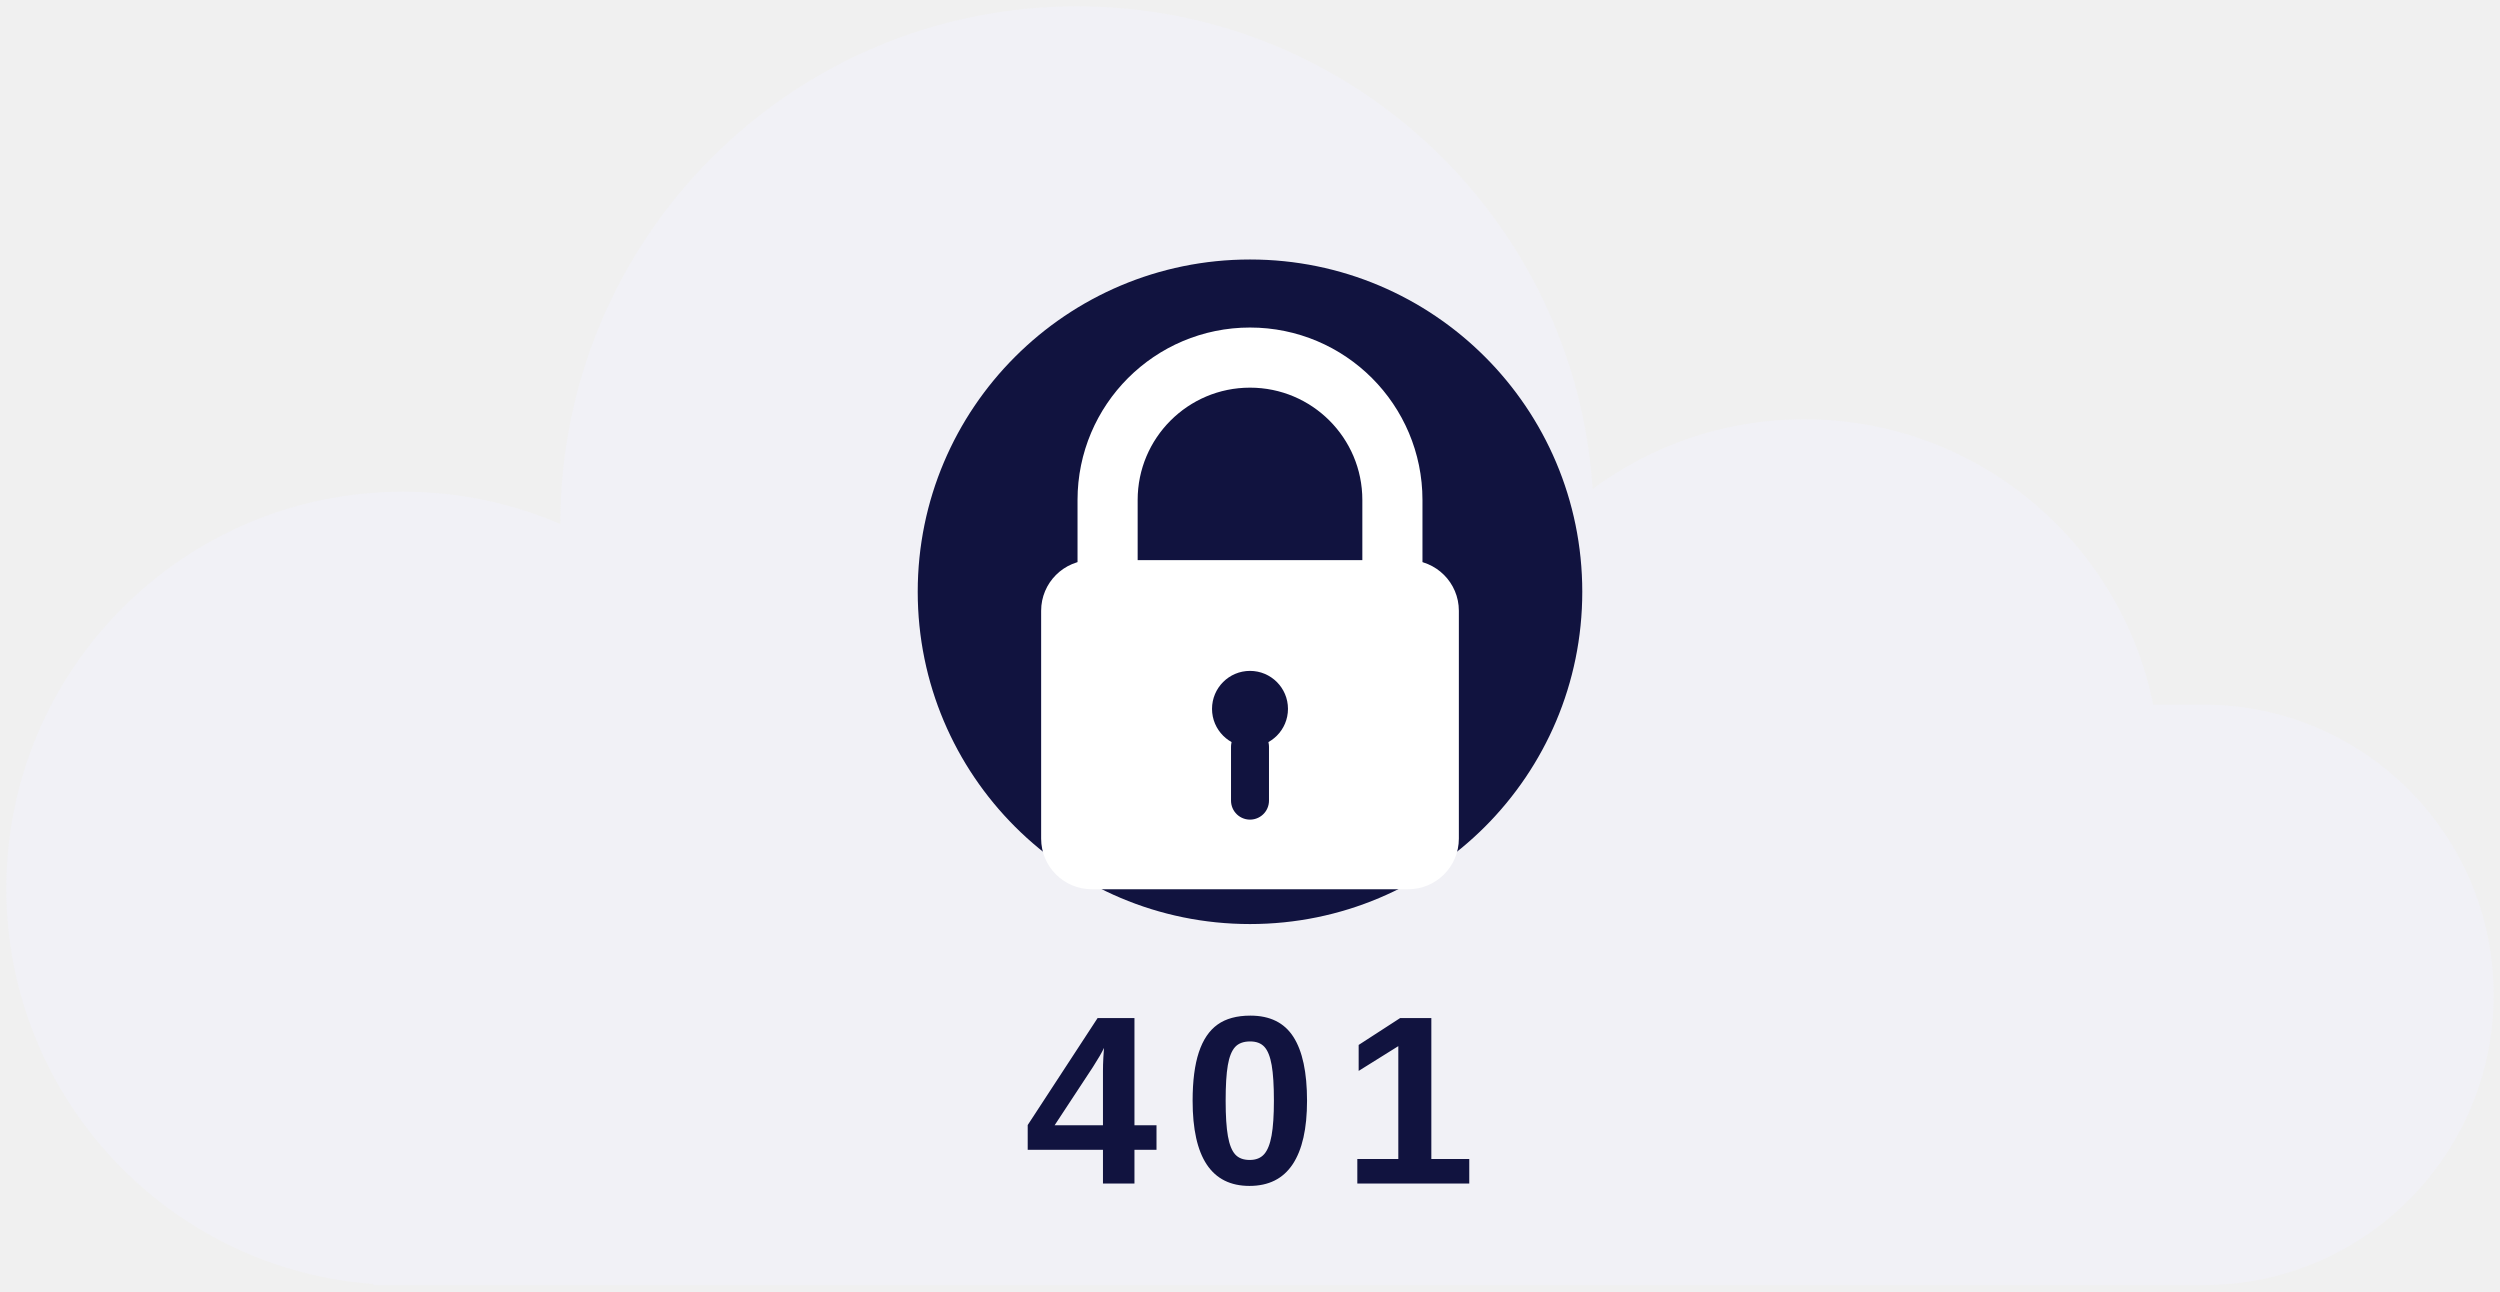
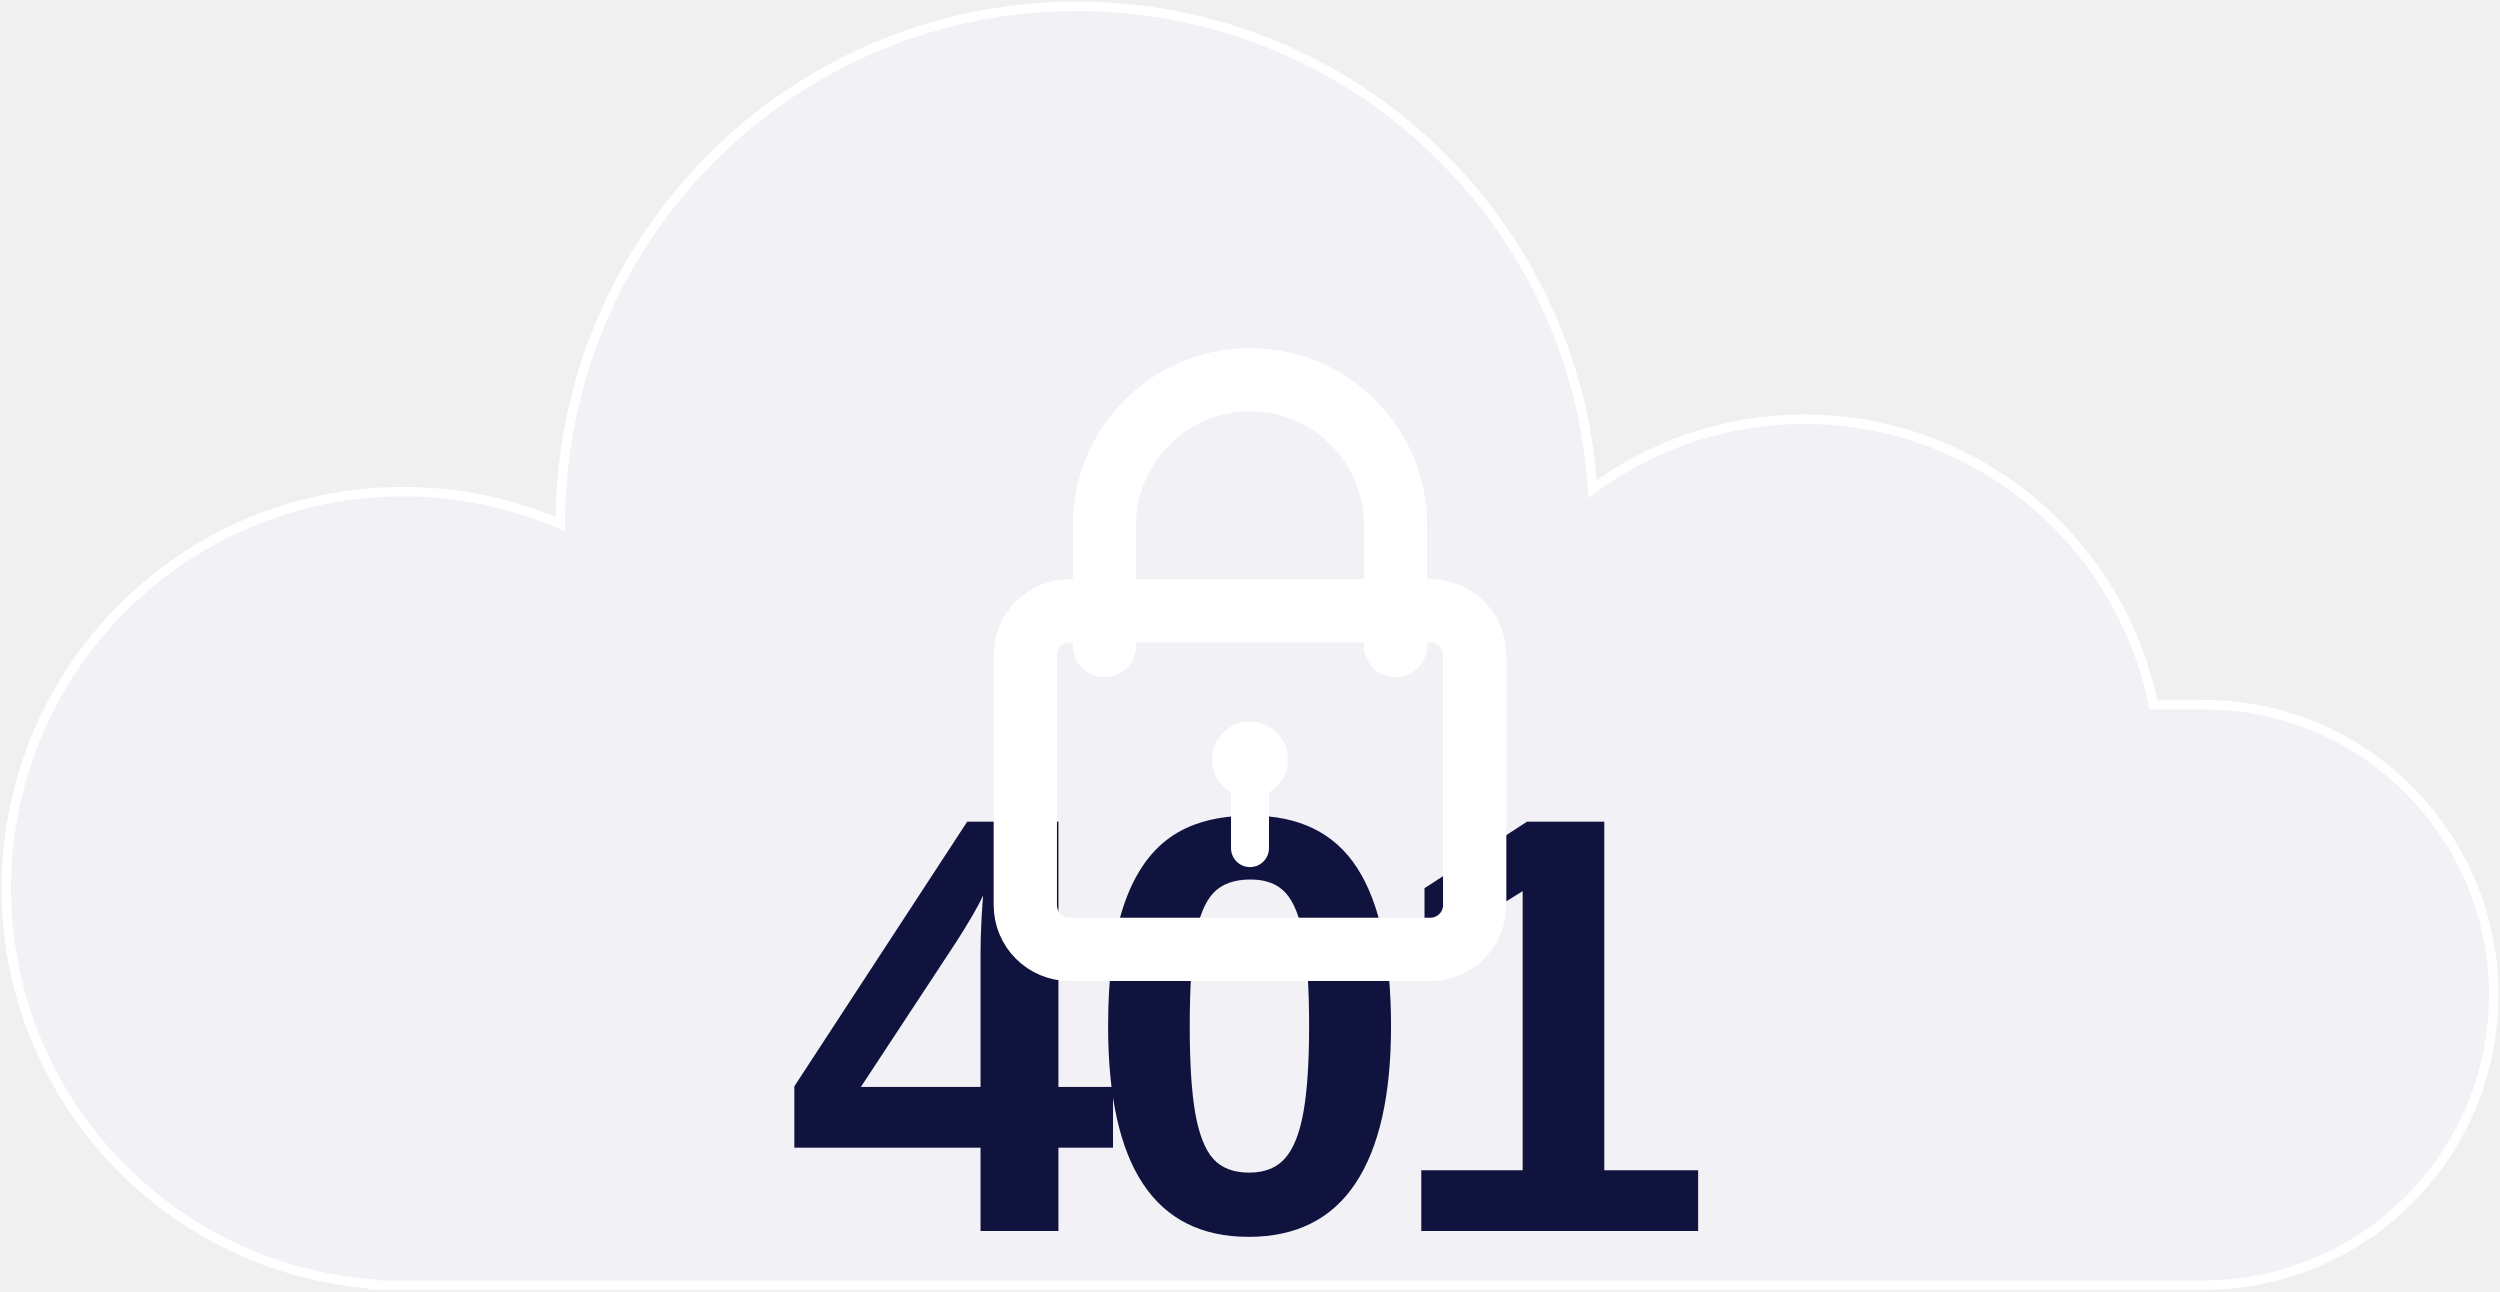
<svg xmlns="http://www.w3.org/2000/svg" width="790" height="408" viewBox="0 0 790 408" fill="none" role="img" aria-labelledby="title description">
  <path d="M340.346 2C426.908 2 497.737 69.359 503.278 154.52C521.969 140.676 545.104 132.488 570.151 132.488C624.635 132.488 670.069 171.23 680.411 222.667H696.284C746.937 222.667 788 263.731 788 314.384C788 365.038 746.937 406.102 696.284 406.102H117.97V405.755C53.121 400.951 2 346.815 2 280.738C2 211.502 58.127 155.374 127.364 155.374C145.022 155.374 161.827 159.025 177.066 165.613C177.066 75.103 250.169 2 340.346 2Z" fill="#F1F1F6" />
-   <circle cx="395" cy="187" r="105" fill="#11133F" />
-   <path d="M350 183V158C350 133.147 370.147 113 395 113C419.853 113 440 133.147 440 158V183" stroke="white" stroke-width="19" stroke-linecap="round" />
-   <rect x="329" y="177" width="132" height="104" rx="16" fill="white" />
-   <circle cx="395" cy="224" r="12" fill="#11133F" />
-   <path d="M395 236V253" stroke="#11133F" stroke-width="12" stroke-linecap="round" />
-   <text x="395" y="374" text-anchor="middle" fill="#11133F" font-family="Arial, sans-serif" font-size="76" font-weight="700" letter-spacing="8">401</text>
+   <path d="M340.346 2C426.908 2 497.737 69.359 503.278 154.52C521.969 140.676 545.104 132.488 570.151 132.488C624.635 132.488 670.069 171.23 680.411 222.667H696.284C746.937 222.667 788 263.731 788 314.384C788 365.038 746.937 406.102 696.284 406.102H117.97V405.755C53.121 400.951 2 346.815 2 280.738C2 211.502 58.127 155.374 127.364 155.374C145.022 155.374 161.827 159.025 177.066 165.613C177.066 75.103 250.169 2 340.346 2Z" stroke="white" stroke-width="3" />
+   <text x="395" y="389" text-anchor="middle" fill="#11133F" font-family="Arial, Helvetica, sans-serif" font-size="188" font-weight="700" letter-spacing="-10">401</text>
+   <path d="M349 204V166C349 140.595 369.595 120 395 120C420.405 120 441 140.595 441 166V204" stroke="white" stroke-width="20" stroke-linecap="round" />
+   <rect x="324" y="193" width="142" height="107" rx="14" stroke="white" stroke-width="20" />
+   <circle cx="395" cy="240" r="12" fill="white" />
+   <path d="M395 251V268" stroke="white" stroke-width="12" stroke-linecap="round" />
</svg>
